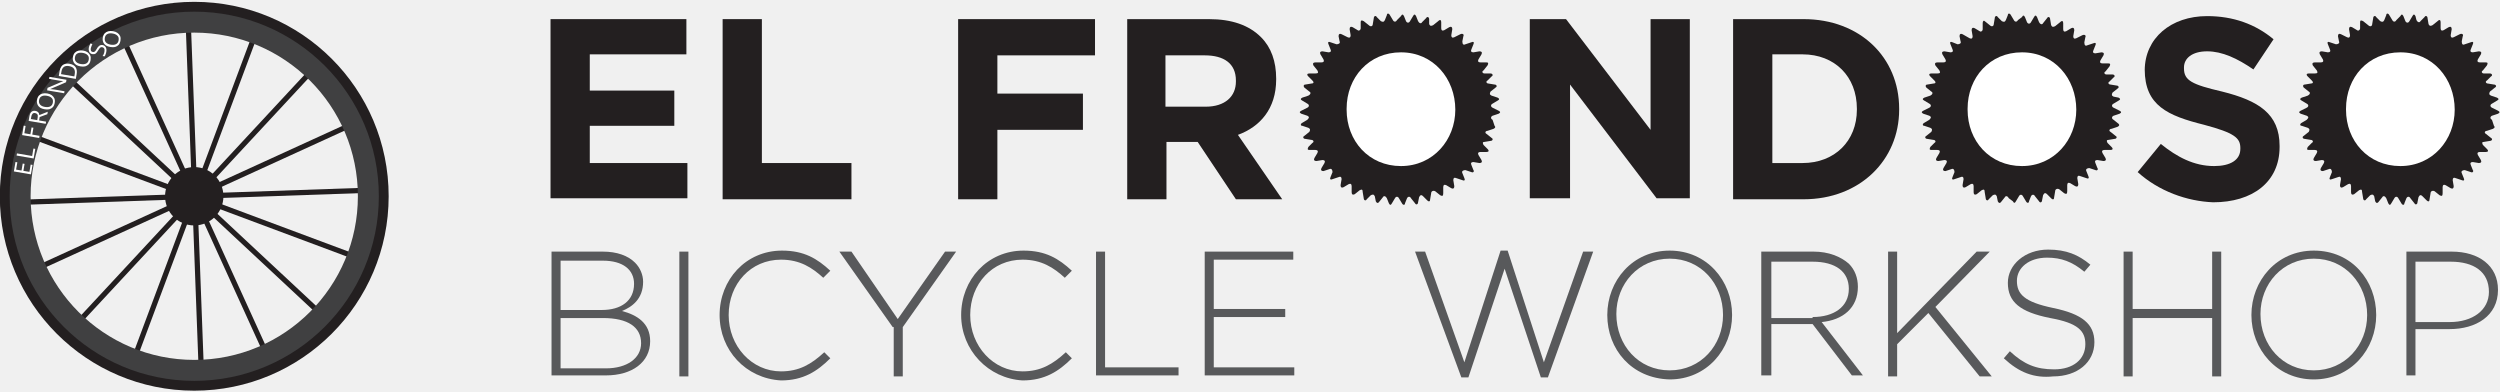
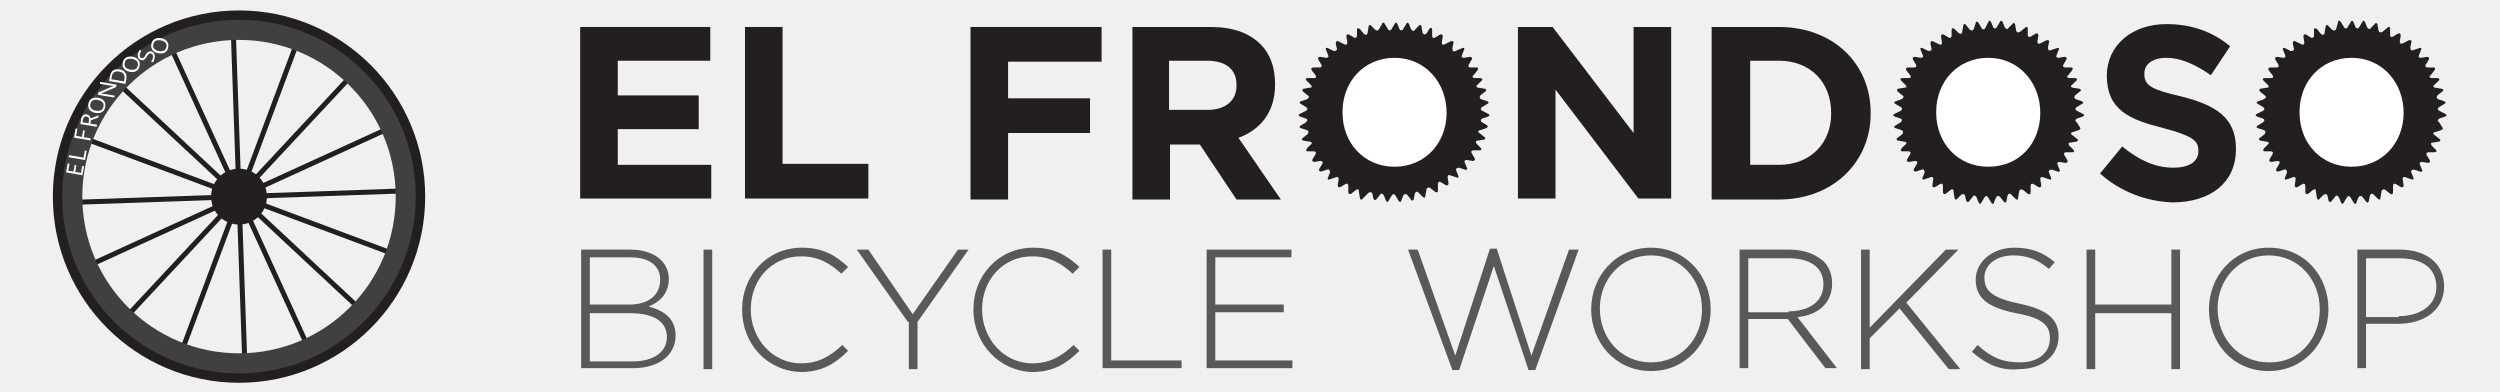
- <svg xmlns="http://www.w3.org/2000/svg" version="1.1" id="Layer_1" x="0px" y="0px" viewBox="0 0 248.4 38.9" enable-background="new 0 0 248.4 38.9" xml:space="preserve">
-   <path fill="#231F20" d="M54.7,1.9h13.5v3.5h-9.6V9H67v3.5h-8.4v3.7h9.7v3.5H54.7V1.9z" />
-   <path fill="#231F20" d="M71.8,1.9h3.9v14.3h8.9v3.6H71.8V1.9z" />
-   <path fill="#231F20" d="M95.2,1.9h13.6v3.6h-9.7v3.8h8.5v3.6h-8.5v6.9h-3.9V1.9z" />
-   <path fill="#231F20" d="M111.9,1.9h8.2c2.3,0,4,0.6,5.2,1.8c1,1,1.5,2.4,1.5,4.1v0.1c0,2.9-1.6,4.7-3.8,5.5l4.4,6.4h-4.6l-3.8-5.7  h-3.1v5.7h-3.9V1.9z M119.8,10.6c1.9,0,3-1,3-2.5V8c0-1.7-1.2-2.5-3.1-2.5h-3.9v5.1H119.8z" />
-   <path display="none" fill="#231F20" d="M129.7,10.9L129.7,10.9c0-5.1,4-9.3,9.5-9.3c5.5,0,9.5,4.1,9.5,9.2v0.1c0,5.1-4,9.2-9.5,9.2  C133.7,20,129.7,15.9,129.7,10.9z M144.6,10.9L144.6,10.9c0-3.1-2.2-5.7-5.4-5.7c-3.2,0-5.4,2.5-5.4,5.6v0.1c0,3.1,2.2,5.6,5.4,5.6  S144.6,13.9,144.6,10.9z" />
+ <svg xmlns="http://www.w3.org/2000/svg" version="1.1" id="Layer_1" x="0px" y="0px" viewBox="0 0 259.4 40.6" enable-background="new 0 0 259.4 40.6" xml:space="preserve">
+   <path fill="#231F20" d="M60.2,2.8h13.5v3.5h-9.6v3.6h8.4v3.5h-8.4v3.7h9.7v3.5H60.2V2.8z" />
+   <path fill="#231F20" d="M77.3,2.8h3.9V17h8.9v3.6H77.3V2.8z" />
+   <path fill="#231F20" d="M100.7,2.8h13.6v3.6h-9.7v3.8h8.5v3.6h-8.5v6.9h-3.9V2.8z" />
+   <path fill="#231F20" d="M117.4,2.8h8.2c2.3,0,4,0.6,5.2,1.8c1,1,1.5,2.4,1.5,4.1v0.1c0,2.9-1.6,4.7-3.8,5.5l4.4,6.4h-4.6l-3.8-5.7  h-3.1v5.7h-3.9V2.8z M125.3,11.4c1.9,0,3-1,3-2.5V8.8c0-1.7-1.2-2.5-3.1-2.5h-3.9v5.1H125.3z" />
+   <path display="none" fill="#231F20" d="M135.2,11.7L135.2,11.7c0-5.1,4-9.3,9.5-9.3c5.5,0,9.5,4.1,9.5,9.2v0.1c0,5.1-4,9.2-9.5,9.2  C139.2,20.9,135.2,16.8,135.2,11.7z M150.1,11.7L150.1,11.7c0-3.1-2.2-5.7-5.4-5.7s-5.4,2.5-5.4,5.6v0.1c0,3.1,2.2,5.6,5.4,5.6  S150.1,14.8,150.1,11.7z" />
  <g>
    <g>
-       <path fill="#231F20" d="M148.3,11.9c-0.2-0.1-0.2-0.3,0-0.4l0.6-0.2c0.2-0.1,0.2-0.2,0-0.3l-0.6-0.3c-0.2-0.1-0.2-0.3,0-0.4    l0.5-0.3c0.2-0.1,0.2-0.2,0-0.3l-0.6-0.2c-0.2-0.1-0.2-0.2-0.1-0.4l0.5-0.4c0.2-0.1,0.1-0.3-0.1-0.3l-0.6-0.1    c-0.2,0-0.3-0.2-0.1-0.3l0.4-0.4c0.2-0.1,0.1-0.3-0.1-0.3l-0.6,0c-0.2,0-0.3-0.2-0.1-0.3l0.4-0.5c0.1-0.2,0.1-0.3-0.1-0.3l-0.6,0    c-0.2,0-0.3-0.1-0.2-0.3l0.3-0.5c0.1-0.2,0-0.3-0.2-0.3l-0.6,0.1c-0.2,0-0.3-0.1-0.2-0.3l0.2-0.5c0.1-0.2,0-0.3-0.2-0.2l-0.6,0.2    c-0.2,0.1-0.3,0-0.3-0.3l0.1-0.5c0.1-0.2-0.1-0.3-0.3-0.2l-0.6,0.3c-0.2,0.1-0.3,0-0.3-0.2l0.1-0.6c0-0.2-0.1-0.3-0.3-0.2    l-0.5,0.3c-0.2,0.1-0.3,0-0.3-0.2l0-0.6c0-0.2-0.1-0.3-0.3-0.1l-0.5,0.4c-0.2,0.1-0.3,0.1-0.4-0.1L142,1.9c0-0.2-0.2-0.3-0.3-0.1    l-0.4,0.4c-0.1,0.2-0.3,0.1-0.4-0.1l-0.2-0.5c-0.1-0.2-0.2-0.2-0.3,0l-0.3,0.5c-0.1,0.2-0.3,0.2-0.4,0l-0.2-0.5    c-0.1-0.2-0.2-0.2-0.3,0L138.8,2c-0.1,0.2-0.3,0.2-0.4,0l-0.3-0.5c-0.1-0.2-0.3-0.2-0.3,0l-0.2,0.5c-0.1,0.2-0.2,0.2-0.4,0.1    l-0.4-0.4c-0.1-0.2-0.3-0.1-0.3,0.1l-0.1,0.6c0,0.2-0.2,0.3-0.4,0.1l-0.5-0.4c-0.2-0.1-0.3-0.1-0.3,0.1l0,0.6    c0,0.2-0.2,0.3-0.3,0.2l-0.5-0.3c-0.2-0.1-0.3,0-0.3,0.2l0.1,0.6c0,0.2-0.1,0.3-0.3,0.2l-0.6-0.3c-0.2-0.1-0.3,0-0.3,0.2l0.1,0.5    c0.1,0.2-0.1,0.3-0.3,0.3l-0.6-0.2c-0.2-0.1-0.3,0-0.2,0.2l0.2,0.5c0.1,0.2,0,0.3-0.2,0.3l-0.6-0.1c-0.2,0-0.3,0.1-0.2,0.3    l0.3,0.5c0.1,0.2,0,0.3-0.2,0.3l-0.6,0c-0.2,0-0.3,0.1-0.2,0.3l0.4,0.5c0.1,0.2,0.1,0.3-0.2,0.3l-0.6,0c-0.2,0-0.3,0.1-0.1,0.3    l0.4,0.4c0.2,0.2,0.1,0.3-0.1,0.3l-0.6,0.1c-0.2,0-0.2,0.2-0.1,0.3l0.5,0.4c0.2,0.1,0.1,0.3-0.1,0.4l-0.6,0.2    c-0.2,0.1-0.2,0.2,0,0.3l0.5,0.3c0.2,0.1,0.2,0.3,0,0.4l-0.6,0.3c-0.2,0.1-0.2,0.2,0,0.3l0.6,0.2c0.2,0.1,0.2,0.2,0,0.4l-0.5,0.3    c-0.2,0.1-0.2,0.3,0,0.3l0.6,0.2c0.2,0.1,0.2,0.2,0.1,0.4l-0.5,0.4c-0.2,0.1-0.1,0.3,0.1,0.3l0.6,0.1c0.2,0,0.3,0.2,0.1,0.3    l-0.4,0.4c-0.1,0.2-0.1,0.3,0.1,0.3l0.6,0c0.2,0,0.3,0.1,0.2,0.3l-0.3,0.5c-0.1,0.2,0,0.3,0.2,0.3l0.6-0.1c0.2,0,0.3,0.1,0.2,0.3    l-0.3,0.5c-0.1,0.2,0,0.3,0.2,0.3l0.6-0.2c0.2-0.1,0.3,0.1,0.3,0.3l-0.2,0.5c-0.1,0.2,0,0.3,0.2,0.2l0.6-0.2    c0.2-0.1,0.3,0,0.3,0.2l-0.1,0.6c0,0.2,0.1,0.3,0.3,0.2l0.5-0.3c0.2-0.1,0.3,0,0.3,0.2l0,0.6c0,0.2,0.1,0.3,0.3,0.2l0.5-0.4    c0.2-0.1,0.3-0.1,0.3,0.2l0.1,0.6c0,0.2,0.2,0.3,0.3,0.1l0.4-0.4c0.2-0.1,0.3-0.1,0.4,0.1l0.1,0.5c0.1,0.2,0.2,0.2,0.3,0.1    l0.4-0.5c0.1-0.2,0.3-0.1,0.4,0.1l0.2,0.5c0.1,0.2,0.2,0.2,0.3,0l0.3-0.5c0.1-0.2,0.3-0.2,0.4,0l0.3,0.5c0.1,0.2,0.3,0.2,0.3,0    l0.2-0.5c0.1-0.2,0.3-0.2,0.4,0l0.4,0.5c0.1,0.2,0.3,0.1,0.3-0.1l0.1-0.5c0.1-0.2,0.2-0.3,0.4-0.1l0.4,0.4    c0.2,0.2,0.3,0.1,0.3-0.1l0.1-0.6c0-0.2,0.2-0.3,0.4-0.2l0.5,0.4c0.2,0.1,0.3,0.1,0.3-0.2l0-0.6c0-0.2,0.1-0.3,0.3-0.2l0.5,0.3    c0.2,0.1,0.3,0,0.3-0.2l-0.1-0.6c0-0.2,0.1-0.3,0.3-0.2l0.6,0.2c0.2,0.1,0.3,0,0.2-0.2l-0.2-0.5c-0.1-0.2,0.1-0.3,0.3-0.3l0.6,0.2    c0.2,0.1,0.3-0.1,0.2-0.2l-0.2-0.5c-0.1-0.2,0-0.3,0.2-0.3l0.6,0.1c0.2,0,0.3-0.1,0.2-0.3l-0.3-0.5c-0.1-0.2,0-0.3,0.2-0.3l0.6,0    c0.2,0,0.3-0.1,0.1-0.3l-0.4-0.4c-0.1-0.2-0.1-0.3,0.1-0.3l0.6-0.1c0.2,0,0.3-0.2,0.1-0.3l-0.5-0.4c-0.2-0.1-0.1-0.3,0.1-0.3    l0.6-0.2c0.2-0.1,0.2-0.2,0.1-0.3L148.3,11.9z" />
+       <path fill="#231F20" d="M153.8,12.7c-0.2-0.1-0.2-0.3,0-0.4l0.6-0.2c0.2-0.1,0.2-0.2,0-0.3l-0.6-0.3c-0.2-0.1-0.2-0.3,0-0.4    l0.5-0.3c0.2-0.1,0.2-0.2,0-0.3l-0.6-0.2c-0.2-0.1-0.2-0.2-0.1-0.4l0.5-0.4c0.2-0.1,0.1-0.3-0.1-0.3l-0.6-0.1    c-0.2,0-0.3-0.2-0.1-0.3l0.4-0.4c0.2-0.1,0.1-0.3-0.1-0.3l-0.6,0c-0.2,0-0.3-0.2-0.1-0.3l0.4-0.5c0.1-0.2,0.1-0.3-0.1-0.3l-0.6,0    c-0.2,0-0.3-0.1-0.2-0.3l0.3-0.5c0.1-0.2,0-0.3-0.2-0.3l-0.6,0.1c-0.2,0-0.3-0.1-0.2-0.3l0.2-0.5c0.1-0.2,0-0.3-0.2-0.2L151,5.3    c-0.2,0.1-0.3,0-0.3-0.3l0.1-0.5c0.1-0.2-0.1-0.3-0.3-0.2l-0.6,0.3c-0.2,0.1-0.3,0-0.3-0.2l0.1-0.6c0-0.2-0.1-0.3-0.3-0.2    l-0.5,0.3c-0.2,0.1-0.3,0-0.3-0.2l0-0.6c0-0.2-0.1-0.3-0.3-0.1L148,3.5c-0.2,0.1-0.3,0.1-0.4-0.1l-0.1-0.6c0-0.2-0.2-0.3-0.3-0.1    l-0.4,0.4c-0.1,0.2-0.3,0.1-0.4-0.1l-0.2-0.5c-0.1-0.2-0.2-0.2-0.3,0l-0.3,0.5c-0.1,0.2-0.3,0.2-0.4,0l-0.2-0.5    c-0.1-0.2-0.2-0.2-0.3,0l-0.3,0.5c-0.1,0.2-0.3,0.2-0.4,0l-0.3-0.5c-0.1-0.2-0.3-0.2-0.3,0L143.1,3c-0.1,0.2-0.2,0.2-0.4,0.1    l-0.4-0.4c-0.1-0.2-0.3-0.1-0.3,0.1l-0.1,0.6c0,0.2-0.2,0.3-0.4,0.1L141.1,3c-0.2-0.1-0.3-0.1-0.3,0.1l0,0.6    c0,0.2-0.2,0.3-0.3,0.2l-0.5-0.3c-0.2-0.1-0.3,0-0.3,0.2l0.1,0.6c0,0.2-0.1,0.3-0.3,0.2l-0.6-0.3c-0.2-0.1-0.3,0-0.3,0.2l0.1,0.5    c0.1,0.2-0.1,0.3-0.3,0.3L137.8,5c-0.2-0.1-0.3,0-0.2,0.2l0.2,0.5c0.1,0.2,0,0.3-0.2,0.3L137,5.9c-0.2,0-0.3,0.1-0.2,0.3l0.3,0.5    c0.1,0.2,0,0.3-0.2,0.3l-0.6,0c-0.2,0-0.3,0.1-0.2,0.3l0.4,0.5c0.1,0.2,0.1,0.3-0.2,0.3l-0.6,0c-0.2,0-0.3,0.1-0.1,0.3l0.4,0.4    c0.2,0.2,0.1,0.3-0.1,0.3l-0.6,0.1c-0.2,0-0.2,0.2-0.1,0.3l0.5,0.4c0.2,0.1,0.1,0.3-0.1,0.4l-0.6,0.2c-0.2,0.1-0.2,0.2,0,0.3    l0.5,0.3c0.2,0.1,0.2,0.3,0,0.4l-0.6,0.3c-0.2,0.1-0.2,0.2,0,0.3l0.6,0.2c0.2,0.1,0.2,0.2,0,0.4l-0.5,0.3c-0.2,0.1-0.2,0.3,0,0.3    l0.6,0.2c0.2,0.1,0.2,0.2,0.1,0.4l-0.5,0.4c-0.2,0.1-0.1,0.3,0.1,0.3l0.6,0.1c0.2,0,0.3,0.2,0.1,0.3l-0.4,0.4    c-0.1,0.2-0.1,0.3,0.1,0.3l0.6,0c0.2,0,0.3,0.1,0.2,0.3l-0.3,0.5c-0.1,0.2,0,0.3,0.2,0.3l0.6-0.1c0.2,0,0.3,0.1,0.2,0.3l-0.3,0.5    c-0.1,0.2,0,0.3,0.2,0.3l0.6-0.2c0.2-0.1,0.3,0.1,0.3,0.3l-0.2,0.5c-0.1,0.2,0,0.3,0.2,0.2l0.6-0.2c0.2-0.1,0.3,0,0.3,0.2    l-0.1,0.6c0,0.2,0.1,0.3,0.3,0.2l0.5-0.3c0.2-0.1,0.3,0,0.3,0.2l0,0.6c0,0.2,0.1,0.3,0.3,0.2l0.5-0.4c0.2-0.1,0.3-0.1,0.3,0.2    l0.1,0.6c0,0.2,0.2,0.3,0.3,0.1L142,20c0.2-0.1,0.3-0.1,0.4,0.1l0.1,0.5c0.1,0.2,0.2,0.2,0.3,0.1l0.4-0.5c0.1-0.2,0.3-0.1,0.4,0.1    l0.2,0.5c0.1,0.2,0.2,0.2,0.3,0l0.3-0.5c0.1-0.2,0.3-0.2,0.4,0l0.3,0.5c0.1,0.2,0.3,0.2,0.3,0l0.2-0.5c0.1-0.2,0.3-0.2,0.4-0.1    l0.4,0.5c0.1,0.2,0.3,0.1,0.3-0.1l0.1-0.5c0.1-0.2,0.2-0.3,0.4-0.1l0.4,0.4c0.2,0.2,0.3,0.1,0.3-0.1l0.1-0.6    c0-0.2,0.2-0.3,0.4-0.2l0.5,0.4c0.2,0.1,0.3,0.1,0.3-0.2l0-0.6c0-0.2,0.1-0.3,0.3-0.2l0.5,0.3c0.2,0.1,0.3,0,0.3-0.2l-0.1-0.6    c0-0.2,0.1-0.3,0.3-0.2l0.6,0.2c0.2,0.1,0.3,0,0.2-0.2l-0.2-0.5c-0.1-0.2,0.1-0.3,0.3-0.3l0.6,0.2c0.2,0.1,0.3-0.1,0.2-0.2    l-0.2-0.5c-0.1-0.2,0-0.3,0.2-0.3l0.6,0.1c0.2,0,0.3-0.1,0.2-0.3l-0.3-0.5c-0.1-0.2,0-0.3,0.2-0.3l0.6,0c0.2,0,0.3-0.1,0.1-0.3    l-0.4-0.4c-0.1-0.2-0.1-0.3,0.1-0.3l0.6-0.1c0.2,0,0.3-0.2,0.1-0.3l-0.5-0.4c-0.2-0.1-0.1-0.3,0.1-0.3l0.6-0.2    c0.2-0.1,0.2-0.2,0.1-0.3L153.8,12.7z" />
    </g>
-     <path fill="#FFFFFF" d="M144.6,10.9L144.6,10.9c0-3.1-2.2-5.7-5.4-5.7c-3.2,0-5.4,2.5-5.4,5.6v0.1c0,3.1,2.2,5.6,5.4,5.6   S144.6,13.9,144.6,10.9z" />
+     <path fill="#FFFFFF" d="M150.1,11.7L150.1,11.7c0-3.1-2.2-5.7-5.4-5.7s-5.4,2.5-5.4,5.6v0.1c0,3.1,2.2,5.6,5.4,5.6   S150.1,14.8,150.1,11.7z" />
  </g>
  <g>
    <g>
-       <path fill="#231F20" d="M210,11.9c-0.2-0.1-0.2-0.3,0-0.4l0.6-0.2c0.2-0.1,0.2-0.2,0-0.3l-0.6-0.3c-0.2-0.1-0.2-0.3,0-0.4l0.5-0.3    c0.2-0.1,0.2-0.2,0-0.3L210,9.6c-0.2-0.1-0.2-0.2-0.1-0.4l0.5-0.4c0.2-0.1,0.1-0.3-0.1-0.3l-0.6-0.1c-0.2,0-0.3-0.2-0.1-0.3    l0.4-0.4c0.2-0.1,0.1-0.3-0.1-0.3l-0.6,0c-0.2,0-0.3-0.2-0.1-0.3l0.4-0.5c0.1-0.2,0.1-0.3-0.1-0.3l-0.6,0c-0.2,0-0.3-0.1-0.2-0.3    l0.3-0.5c0.1-0.2,0-0.3-0.2-0.3l-0.6,0.1c-0.2,0-0.3-0.1-0.2-0.3l0.2-0.5c0.1-0.2,0-0.3-0.2-0.2l-0.6,0.2c-0.2,0.1-0.3,0-0.3-0.3    l0.1-0.5c0.1-0.2-0.1-0.3-0.3-0.2l-0.6,0.3c-0.2,0.1-0.3,0-0.3-0.2l0.1-0.6c0-0.2-0.1-0.3-0.3-0.2l-0.5,0.3    c-0.2,0.1-0.3,0-0.3-0.2l0-0.6c0-0.2-0.1-0.3-0.3-0.1l-0.5,0.4c-0.2,0.1-0.3,0.1-0.4-0.1l-0.1-0.6c0-0.2-0.2-0.3-0.3-0.1L203,2.3    c-0.1,0.2-0.3,0.1-0.4-0.1l-0.2-0.5c-0.1-0.2-0.2-0.2-0.3,0l-0.3,0.5c-0.1,0.2-0.3,0.2-0.4,0l-0.2-0.5c-0.1-0.2-0.2-0.2-0.3,0    L200.5,2c-0.1,0.2-0.3,0.2-0.4,0l-0.3-0.5c-0.1-0.2-0.3-0.2-0.3,0l-0.2,0.5c-0.1,0.2-0.2,0.2-0.4,0.1l-0.4-0.4    c-0.1-0.2-0.3-0.1-0.3,0.1l-0.1,0.6c0,0.2-0.2,0.3-0.4,0.1l-0.5-0.4C197.1,2,197,2.1,197,2.3l0,0.6c0,0.2-0.2,0.3-0.3,0.2    l-0.5-0.3c-0.2-0.1-0.3,0-0.3,0.2l0.1,0.6c0,0.2-0.1,0.3-0.3,0.2L195,3.4c-0.2-0.1-0.3,0-0.3,0.2l0.1,0.5c0.1,0.2-0.1,0.3-0.3,0.3    L194,4.2c-0.2-0.1-0.3,0-0.2,0.2l0.2,0.5c0.1,0.2,0,0.3-0.2,0.3l-0.6-0.1c-0.2,0-0.3,0.1-0.2,0.3l0.3,0.5c0.1,0.2,0,0.3-0.2,0.3    l-0.6,0c-0.2,0-0.3,0.1-0.2,0.3l0.4,0.5c0.1,0.2,0.1,0.3-0.2,0.3l-0.6,0c-0.2,0-0.3,0.1-0.1,0.3l0.4,0.4c0.2,0.2,0.1,0.3-0.1,0.3    l-0.6,0.1c-0.2,0-0.2,0.2-0.1,0.3l0.5,0.4c0.2,0.1,0.1,0.3-0.1,0.4l-0.6,0.2c-0.2,0.1-0.2,0.2,0,0.3l0.5,0.3    c0.2,0.1,0.2,0.3,0,0.4l-0.6,0.3c-0.2,0.1-0.2,0.2,0,0.3l0.6,0.2c0.2,0.1,0.2,0.2,0,0.4l-0.5,0.3c-0.2,0.1-0.2,0.3,0,0.3l0.6,0.2    c0.2,0.1,0.2,0.2,0.1,0.4l-0.5,0.4c-0.2,0.1-0.1,0.3,0.1,0.3l0.6,0.1c0.2,0,0.3,0.2,0.1,0.3l-0.4,0.4c-0.1,0.2-0.1,0.3,0.1,0.3    l0.6,0c0.2,0,0.3,0.1,0.2,0.3l-0.3,0.5c-0.1,0.2,0,0.3,0.2,0.3l0.6-0.1c0.2,0,0.3,0.1,0.2,0.3l-0.3,0.5c-0.1,0.2,0,0.3,0.2,0.3    l0.6-0.2c0.2-0.1,0.3,0.1,0.3,0.3l-0.2,0.5c-0.1,0.2,0,0.3,0.2,0.2l0.6-0.2c0.2-0.1,0.3,0,0.3,0.2l-0.1,0.6c0,0.2,0.1,0.3,0.3,0.2    l0.5-0.3c0.2-0.1,0.3,0,0.3,0.2l0,0.6c0,0.2,0.1,0.3,0.3,0.2l0.5-0.4c0.2-0.1,0.3-0.1,0.3,0.2l0.1,0.6c0,0.2,0.2,0.3,0.3,0.1    l0.4-0.4c0.2-0.1,0.3-0.1,0.4,0.1l0.1,0.5c0.1,0.2,0.2,0.2,0.3,0.1l0.4-0.5c0.1-0.2,0.3-0.1,0.4,0.1L200,20c0.1,0.2,0.2,0.2,0.3,0    l0.3-0.5c0.1-0.2,0.3-0.2,0.4,0l0.3,0.5c0.1,0.2,0.3,0.2,0.3,0l0.2-0.5c0.1-0.2,0.3-0.2,0.4,0l0.4,0.5c0.1,0.2,0.3,0.1,0.3-0.1    l0.1-0.5c0.1-0.2,0.2-0.3,0.4-0.1l0.4,0.4c0.2,0.2,0.3,0.1,0.3-0.1l0.1-0.6c0-0.2,0.2-0.3,0.4-0.2l0.5,0.4    c0.2,0.1,0.3,0.1,0.3-0.2l0-0.6c0-0.2,0.1-0.3,0.3-0.2l0.5,0.3c0.2,0.1,0.3,0,0.3-0.2l-0.1-0.6c0-0.2,0.1-0.3,0.3-0.2l0.6,0.2    c0.2,0.1,0.3,0,0.2-0.2l-0.2-0.5c-0.1-0.2,0.1-0.3,0.3-0.3l0.6,0.2c0.2,0.1,0.3-0.1,0.2-0.2l-0.2-0.5c-0.1-0.2,0-0.3,0.2-0.3    l0.6,0.1c0.2,0,0.3-0.1,0.2-0.3l-0.3-0.5c-0.1-0.2,0-0.3,0.2-0.3l0.6,0c0.2,0,0.3-0.1,0.1-0.3l-0.4-0.4c-0.1-0.2-0.1-0.3,0.1-0.3    l0.6-0.1c0.2,0,0.3-0.2,0.1-0.3l-0.5-0.4c-0.2-0.1-0.1-0.3,0.1-0.3l0.6-0.2c0.2-0.1,0.2-0.2,0.1-0.3L210,11.9z" />
+       <path fill="#231F20" d="M215.5,12.7c-0.2-0.1-0.2-0.3,0-0.4l0.6-0.2c0.2-0.1,0.2-0.2,0-0.3l-0.6-0.3c-0.2-0.1-0.2-0.3,0-0.4    l0.5-0.3c0.2-0.1,0.2-0.2,0-0.3l-0.6-0.2c-0.2-0.1-0.2-0.2-0.1-0.4l0.5-0.4c0.2-0.1,0.1-0.3-0.1-0.3l-0.6-0.1    c-0.2,0-0.3-0.2-0.1-0.3l0.4-0.4c0.2-0.1,0.1-0.3-0.1-0.3l-0.6,0c-0.2,0-0.3-0.2-0.1-0.3l0.4-0.5c0.1-0.2,0.1-0.3-0.1-0.3l-0.6,0    c-0.2,0-0.3-0.1-0.2-0.3l0.3-0.5c0.1-0.2,0-0.3-0.2-0.3l-0.6,0.1c-0.2,0-0.3-0.1-0.2-0.3l0.2-0.5c0.1-0.2,0-0.3-0.2-0.2l-0.6,0.2    c-0.2,0.1-0.3,0-0.3-0.3l0.1-0.5c0.1-0.2-0.1-0.3-0.3-0.2l-0.6,0.3c-0.2,0.1-0.3,0-0.3-0.2l0.1-0.6c0-0.2-0.1-0.3-0.3-0.2    l-0.5,0.3c-0.2,0.1-0.3,0-0.3-0.2l0-0.6c0-0.2-0.1-0.3-0.3-0.1l-0.5,0.4c-0.2,0.1-0.3,0.1-0.4-0.1l-0.1-0.6c0-0.2-0.2-0.3-0.3-0.1    l-0.4,0.4c-0.1,0.2-0.3,0.1-0.4-0.1l-0.2-0.5c-0.1-0.2-0.2-0.2-0.3,0l-0.3,0.5c-0.1,0.2-0.3,0.2-0.4,0l-0.2-0.5    c-0.1-0.2-0.2-0.2-0.3,0L206,2.9c-0.1,0.2-0.3,0.2-0.4,0l-0.3-0.5c-0.1-0.2-0.3-0.2-0.3,0L204.8,3c-0.1,0.2-0.2,0.2-0.4,0.1    L204,2.6c-0.1-0.2-0.3-0.1-0.3,0.1l-0.1,0.6c0,0.2-0.2,0.3-0.4,0.1L202.8,3c-0.2-0.1-0.3-0.1-0.3,0.1l0,0.6c0,0.2-0.2,0.3-0.3,0.2    l-0.5-0.3c-0.2-0.1-0.3,0-0.3,0.2l0.1,0.6c0,0.2-0.1,0.3-0.3,0.2l-0.6-0.3c-0.2-0.1-0.3,0-0.3,0.2l0.1,0.5    c0.1,0.2-0.1,0.3-0.3,0.3L199.5,5c-0.2-0.1-0.3,0-0.2,0.2l0.2,0.5c0.1,0.2,0,0.3-0.2,0.3l-0.6-0.1c-0.2,0-0.3,0.1-0.2,0.3l0.3,0.5    c0.1,0.2,0,0.3-0.2,0.3l-0.6,0c-0.2,0-0.3,0.1-0.2,0.3l0.4,0.5c0.1,0.2,0.1,0.3-0.2,0.3l-0.6,0c-0.2,0-0.3,0.1-0.1,0.3l0.4,0.4    c0.2,0.2,0.1,0.3-0.1,0.3l-0.6,0.1c-0.2,0-0.2,0.2-0.1,0.3l0.5,0.4c0.2,0.1,0.1,0.3-0.1,0.4l-0.6,0.2c-0.2,0.1-0.2,0.2,0,0.3    l0.5,0.3c0.2,0.1,0.2,0.3,0,0.4l-0.6,0.3c-0.2,0.1-0.2,0.2,0,0.3l0.6,0.2c0.2,0.1,0.2,0.2,0,0.4l-0.5,0.3c-0.2,0.1-0.2,0.3,0,0.3    l0.6,0.2c0.2,0.1,0.2,0.2,0.1,0.4l-0.5,0.4c-0.2,0.1-0.1,0.3,0.1,0.3l0.6,0.1c0.2,0,0.3,0.2,0.1,0.3l-0.4,0.4    c-0.1,0.2-0.1,0.3,0.1,0.3l0.6,0c0.2,0,0.3,0.1,0.2,0.3l-0.3,0.5c-0.1,0.2,0,0.3,0.2,0.3l0.6-0.1c0.2,0,0.3,0.1,0.2,0.3l-0.3,0.5    c-0.1,0.2,0,0.3,0.2,0.3l0.6-0.2c0.2-0.1,0.3,0.1,0.3,0.3l-0.2,0.5c-0.1,0.2,0,0.3,0.2,0.2l0.6-0.2c0.2-0.1,0.3,0,0.3,0.2    l-0.1,0.6c0,0.2,0.1,0.3,0.3,0.2l0.5-0.3c0.2-0.1,0.3,0,0.3,0.2l0,0.6c0,0.2,0.1,0.3,0.3,0.2l0.5-0.4c0.2-0.1,0.3-0.1,0.3,0.2    l0.1,0.6c0,0.2,0.2,0.3,0.3,0.1l0.4-0.4c0.2-0.1,0.3-0.1,0.4,0.1l0.1,0.5c0.1,0.2,0.2,0.2,0.3,0.1l0.4-0.5    c0.1-0.2,0.3-0.1,0.4,0.1l0.2,0.5c0.1,0.2,0.2,0.2,0.3,0l0.3-0.5c0.1-0.2,0.3-0.2,0.4,0l0.3,0.5c0.1,0.2,0.3,0.2,0.3,0l0.2-0.5    c0.1-0.2,0.3-0.2,0.4-0.1l0.4,0.5c0.1,0.2,0.3,0.1,0.3-0.1l0.1-0.5c0.1-0.2,0.2-0.3,0.4-0.1l0.4,0.4c0.2,0.2,0.3,0.1,0.3-0.1    l0.1-0.6c0-0.2,0.2-0.3,0.4-0.2l0.5,0.4c0.2,0.1,0.3,0.1,0.3-0.2l0-0.6c0-0.2,0.1-0.3,0.3-0.2l0.5,0.3c0.2,0.1,0.3,0,0.3-0.2    l-0.1-0.6c0-0.2,0.1-0.3,0.3-0.2l0.6,0.2c0.2,0.1,0.3,0,0.2-0.2l-0.2-0.5c-0.1-0.2,0.1-0.3,0.3-0.3l0.6,0.2    c0.2,0.1,0.3-0.1,0.2-0.2l-0.2-0.5c-0.1-0.2,0-0.3,0.2-0.3l0.6,0.1c0.2,0,0.3-0.1,0.2-0.3l-0.3-0.5c-0.1-0.2,0-0.3,0.2-0.3l0.6,0    c0.2,0,0.3-0.1,0.1-0.3l-0.4-0.4c-0.1-0.2-0.1-0.3,0.1-0.3l0.6-0.1c0.2,0,0.3-0.2,0.1-0.3l-0.5-0.4c-0.2-0.1-0.1-0.3,0.1-0.3    l0.6-0.2c0.2-0.1,0.2-0.2,0.1-0.3L215.5,12.7z" />
    </g>
-     <path fill="#FFFFFF" d="M206.3,10.9L206.3,10.9c0-3.1-2.2-5.7-5.4-5.7s-5.4,2.5-5.4,5.6v0.1c0,3.1,2.2,5.6,5.4,5.6   S206.3,13.9,206.3,10.9z" />
+     <path fill="#FFFFFF" d="M211.7,11.7L211.7,11.7c0-3.1-2.2-5.7-5.4-5.7s-5.4,2.5-5.4,5.6v0.1c0,3.1,2.2,5.6,5.4,5.6   C209.6,17.3,211.7,14.8,211.7,11.7z" />
  </g>
  <g>
    <g>
-       <path fill="#231F20" d="M247.6,11.9c-0.2-0.1-0.2-0.3,0-0.4l0.6-0.2c0.2-0.1,0.2-0.2,0-0.3l-0.6-0.3c-0.2-0.1-0.2-0.3,0-0.4    l0.5-0.3c0.2-0.1,0.2-0.2,0-0.3l-0.6-0.2c-0.2-0.1-0.2-0.2-0.1-0.4l0.5-0.4c0.2-0.1,0.1-0.3-0.1-0.3l-0.6-0.1    c-0.2,0-0.3-0.2-0.1-0.3l0.4-0.4c0.2-0.1,0.1-0.3-0.1-0.3l-0.6,0c-0.2,0-0.3-0.2-0.1-0.3l0.4-0.5c0.1-0.2,0.1-0.3-0.1-0.3l-0.6,0    c-0.2,0-0.3-0.1-0.2-0.3l0.3-0.5c0.1-0.2,0-0.3-0.2-0.3l-0.6,0.1c-0.2,0-0.3-0.1-0.2-0.3l0.2-0.5c0.1-0.2,0-0.3-0.2-0.2l-0.6,0.2    c-0.2,0.1-0.3,0-0.3-0.3l0.1-0.5c0.1-0.2-0.1-0.3-0.3-0.2l-0.6,0.3c-0.2,0.1-0.3,0-0.3-0.2l0.1-0.6c0-0.2-0.1-0.3-0.3-0.2    l-0.5,0.3c-0.2,0.1-0.3,0-0.3-0.2l0-0.6c0-0.2-0.1-0.3-0.3-0.1l-0.5,0.4c-0.2,0.1-0.3,0.1-0.4-0.1l-0.1-0.6c0-0.2-0.2-0.3-0.3-0.1    l-0.4,0.4c-0.1,0.2-0.3,0.1-0.4-0.1L240,1.6c-0.1-0.2-0.2-0.2-0.3,0l-0.3,0.5c-0.1,0.2-0.3,0.2-0.4,0l-0.2-0.5    c-0.1-0.2-0.2-0.2-0.3,0L238.1,2c-0.1,0.2-0.3,0.2-0.4,0l-0.3-0.5c-0.1-0.2-0.3-0.2-0.3,0l-0.2,0.5c-0.1,0.2-0.2,0.2-0.4,0.1    l-0.4-0.4c-0.1-0.2-0.3-0.1-0.3,0.1l-0.1,0.6c0,0.2-0.2,0.3-0.4,0.1l-0.5-0.4c-0.2-0.1-0.3-0.1-0.3,0.1l0,0.6    c0,0.2-0.2,0.3-0.3,0.2l-0.5-0.3c-0.2-0.1-0.3,0-0.3,0.2l0.1,0.6c0,0.2-0.1,0.3-0.3,0.2l-0.6-0.3c-0.2-0.1-0.3,0-0.3,0.2l0.1,0.5    c0.1,0.2-0.1,0.3-0.3,0.3l-0.6-0.2c-0.2-0.1-0.3,0-0.2,0.2l0.2,0.5c0.1,0.2,0,0.3-0.2,0.3l-0.6-0.1c-0.2,0-0.3,0.1-0.2,0.3    l0.3,0.5c0.1,0.2,0,0.3-0.2,0.3l-0.6,0c-0.2,0-0.3,0.1-0.2,0.3l0.4,0.5c0.1,0.2,0.1,0.3-0.2,0.3l-0.6,0c-0.2,0-0.3,0.1-0.1,0.3    l0.4,0.4c0.2,0.2,0.1,0.3-0.1,0.3l-0.6,0.1c-0.2,0-0.2,0.2-0.1,0.3l0.5,0.4c0.2,0.1,0.1,0.3-0.1,0.4l-0.6,0.2    c-0.2,0.1-0.2,0.2,0,0.3l0.5,0.3c0.2,0.1,0.2,0.3,0,0.4l-0.6,0.3c-0.2,0.1-0.2,0.2,0,0.3l0.6,0.2c0.2,0.1,0.2,0.2,0,0.4l-0.5,0.3    c-0.2,0.1-0.2,0.3,0,0.3l0.6,0.2c0.2,0.1,0.2,0.2,0.1,0.4l-0.5,0.4c-0.2,0.1-0.1,0.3,0.1,0.3l0.6,0.1c0.2,0,0.3,0.2,0.1,0.3    l-0.4,0.4c-0.1,0.2-0.1,0.3,0.1,0.3l0.6,0c0.2,0,0.3,0.1,0.2,0.3l-0.3,0.5c-0.1,0.2,0,0.3,0.2,0.3l0.6-0.1c0.2,0,0.3,0.1,0.2,0.3    l-0.3,0.5c-0.1,0.2,0,0.3,0.2,0.3l0.6-0.2c0.2-0.1,0.3,0.1,0.3,0.3l-0.2,0.5c-0.1,0.2,0,0.3,0.2,0.2l0.6-0.2    c0.2-0.1,0.3,0,0.3,0.2l-0.1,0.6c0,0.2,0.1,0.3,0.3,0.2l0.5-0.3c0.2-0.1,0.3,0,0.3,0.2l0,0.6c0,0.2,0.1,0.3,0.3,0.2l0.5-0.4    c0.2-0.1,0.3-0.1,0.3,0.2l0.1,0.6c0,0.2,0.2,0.3,0.3,0.1l0.4-0.4c0.2-0.1,0.3-0.1,0.4,0.1l0.1,0.5c0.1,0.2,0.2,0.2,0.3,0.1    l0.4-0.5c0.1-0.2,0.3-0.1,0.4,0.1l0.2,0.5c0.1,0.2,0.2,0.2,0.3,0l0.3-0.5c0.1-0.2,0.3-0.2,0.4,0l0.3,0.5c0.1,0.2,0.3,0.2,0.3,0    l0.2-0.5c0.1-0.2,0.3-0.2,0.4,0l0.4,0.5c0.1,0.2,0.3,0.1,0.3-0.1l0.1-0.5c0.1-0.2,0.2-0.3,0.4-0.1l0.4,0.4    c0.2,0.2,0.3,0.1,0.3-0.1l0.1-0.6c0-0.2,0.2-0.3,0.4-0.2l0.5,0.4c0.2,0.1,0.3,0.1,0.3-0.2l0-0.6c0-0.2,0.1-0.3,0.3-0.2l0.5,0.3    c0.2,0.1,0.3,0,0.3-0.2l-0.1-0.6c0-0.2,0.1-0.3,0.3-0.2l0.6,0.2c0.2,0.1,0.3,0,0.2-0.2l-0.2-0.5c-0.1-0.2,0.1-0.3,0.3-0.3l0.6,0.2    c0.2,0.1,0.3-0.1,0.2-0.2l-0.2-0.5c-0.1-0.2,0-0.3,0.2-0.3l0.6,0.1c0.2,0,0.3-0.1,0.2-0.3l-0.3-0.5c-0.1-0.2,0-0.3,0.2-0.3l0.6,0    c0.2,0,0.3-0.1,0.1-0.3l-0.4-0.4c-0.1-0.2-0.1-0.3,0.1-0.3l0.6-0.1c0.2,0,0.3-0.2,0.1-0.3l-0.5-0.4c-0.2-0.1-0.1-0.3,0.1-0.3    l0.6-0.2c0.2-0.1,0.2-0.2,0.1-0.3L247.6,11.9z" />
+       <path fill="#231F20" d="M253.1,12.7c-0.2-0.1-0.2-0.3,0-0.4l0.6-0.2c0.2-0.1,0.2-0.2,0-0.3l-0.6-0.3c-0.2-0.1-0.2-0.3,0-0.4    l0.5-0.3c0.2-0.1,0.2-0.2,0-0.3l-0.6-0.2c-0.2-0.1-0.2-0.2-0.1-0.4l0.5-0.4c0.2-0.1,0.1-0.3-0.1-0.3l-0.6-0.1    c-0.2,0-0.3-0.2-0.1-0.3l0.4-0.4c0.2-0.1,0.1-0.3-0.1-0.3l-0.6,0c-0.2,0-0.3-0.2-0.1-0.3l0.4-0.5c0.1-0.2,0.1-0.3-0.1-0.3l-0.6,0    c-0.2,0-0.3-0.1-0.2-0.3l0.3-0.5c0.1-0.2,0-0.3-0.2-0.3l-0.6,0.1c-0.2,0-0.3-0.1-0.2-0.3l0.2-0.5c0.1-0.2,0-0.3-0.2-0.2l-0.6,0.2    c-0.2,0.1-0.3,0-0.3-0.3l0.1-0.5c0.1-0.2-0.1-0.3-0.3-0.2l-0.6,0.3c-0.2,0.1-0.3,0-0.3-0.2l0.1-0.6c0-0.2-0.1-0.3-0.3-0.2    l-0.5,0.3c-0.2,0.1-0.3,0-0.3-0.2l0-0.6c0-0.2-0.1-0.3-0.3-0.1l-0.5,0.4c-0.2,0.1-0.3,0.1-0.4-0.1l-0.1-0.6c0-0.2-0.2-0.3-0.3-0.1    l-0.4,0.4c-0.1,0.2-0.3,0.1-0.4-0.1l-0.2-0.5c-0.1-0.2-0.2-0.2-0.3,0l-0.3,0.5c-0.1,0.2-0.3,0.2-0.4,0l-0.2-0.5    c-0.1-0.2-0.2-0.2-0.3,0l-0.3,0.5c-0.1,0.2-0.3,0.2-0.4,0l-0.3-0.5c-0.1-0.2-0.3-0.2-0.3,0L242.4,3c-0.1,0.2-0.2,0.2-0.4,0.1    l-0.4-0.4c-0.1-0.2-0.3-0.1-0.3,0.1l-0.1,0.6c0,0.2-0.2,0.3-0.4,0.1L240.4,3c-0.2-0.1-0.3-0.1-0.3,0.1l0,0.6    c0,0.2-0.2,0.3-0.3,0.2l-0.5-0.3c-0.2-0.1-0.3,0-0.3,0.2l0.1,0.6c0,0.2-0.1,0.3-0.3,0.2l-0.6-0.3c-0.2-0.1-0.3,0-0.3,0.2L238,5    c0.1,0.2-0.1,0.3-0.3,0.3L237.1,5c-0.2-0.1-0.3,0-0.2,0.2l0.2,0.5c0.1,0.2,0,0.3-0.2,0.3l-0.6-0.1c-0.2,0-0.3,0.1-0.2,0.3l0.3,0.5    c0.1,0.2,0,0.3-0.2,0.3l-0.6,0c-0.2,0-0.3,0.1-0.2,0.3l0.4,0.5c0.1,0.2,0.1,0.3-0.2,0.3l-0.6,0c-0.2,0-0.3,0.1-0.1,0.3l0.4,0.4    c0.2,0.2,0.1,0.3-0.1,0.3l-0.6,0.1c-0.2,0-0.2,0.2-0.1,0.3l0.5,0.4c0.2,0.1,0.1,0.3-0.1,0.4l-0.6,0.2c-0.2,0.1-0.2,0.2,0,0.3    l0.5,0.3c0.2,0.1,0.2,0.3,0,0.4l-0.6,0.3c-0.2,0.1-0.2,0.2,0,0.3l0.6,0.2c0.2,0.1,0.2,0.2,0,0.4l-0.5,0.3c-0.2,0.1-0.2,0.3,0,0.3    l0.6,0.2c0.2,0.1,0.2,0.2,0.1,0.4l-0.5,0.4c-0.2,0.1-0.1,0.3,0.1,0.3l0.6,0.1c0.2,0,0.3,0.2,0.1,0.3l-0.4,0.4    c-0.1,0.2-0.1,0.3,0.1,0.3l0.6,0c0.2,0,0.3,0.1,0.2,0.3l-0.3,0.5c-0.1,0.2,0,0.3,0.2,0.3l0.6-0.1c0.2,0,0.3,0.1,0.2,0.3l-0.3,0.5    c-0.1,0.2,0,0.3,0.2,0.3l0.6-0.2c0.2-0.1,0.3,0.1,0.3,0.3l-0.2,0.5c-0.1,0.2,0,0.3,0.2,0.2l0.6-0.2c0.2-0.1,0.3,0,0.3,0.2    l-0.1,0.6c0,0.2,0.1,0.3,0.3,0.2l0.5-0.3c0.2-0.1,0.3,0,0.3,0.2l0,0.6c0,0.2,0.1,0.3,0.3,0.2l0.5-0.4c0.2-0.1,0.3-0.1,0.3,0.2    l0.1,0.6c0,0.2,0.2,0.3,0.3,0.1l0.4-0.4c0.2-0.1,0.3-0.1,0.4,0.1l0.1,0.5c0.1,0.2,0.2,0.2,0.3,0.1l0.4-0.5    c0.1-0.2,0.3-0.1,0.4,0.1l0.2,0.5c0.1,0.2,0.2,0.2,0.3,0l0.3-0.5c0.1-0.2,0.3-0.2,0.4,0l0.3,0.5c0.1,0.2,0.3,0.2,0.3,0l0.2-0.5    c0.1-0.2,0.3-0.2,0.4-0.1l0.4,0.5c0.1,0.2,0.3,0.1,0.3-0.1l0.1-0.5c0.1-0.2,0.2-0.3,0.4-0.1l0.4,0.4c0.2,0.2,0.3,0.1,0.3-0.1    l0.1-0.6c0-0.2,0.2-0.3,0.4-0.2l0.5,0.4c0.2,0.1,0.3,0.1,0.3-0.2l0-0.6c0-0.2,0.1-0.3,0.3-0.2l0.5,0.3c0.2,0.1,0.3,0,0.3-0.2    l-0.1-0.6c0-0.2,0.1-0.3,0.3-0.2l0.6,0.2c0.2,0.1,0.3,0,0.2-0.2l-0.2-0.5c-0.1-0.2,0.1-0.3,0.3-0.3l0.6,0.2    c0.2,0.1,0.3-0.1,0.2-0.2l-0.2-0.5c-0.1-0.2,0-0.3,0.2-0.3l0.6,0.1c0.2,0,0.3-0.1,0.2-0.3l-0.3-0.5c-0.1-0.2,0-0.3,0.2-0.3l0.6,0    c0.2,0,0.3-0.1,0.1-0.3l-0.4-0.4c-0.1-0.2-0.1-0.3,0.1-0.3l0.6-0.1c0.2,0,0.3-0.2,0.1-0.3l-0.5-0.4c-0.2-0.1-0.1-0.3,0.1-0.3    l0.6-0.2c0.2-0.1,0.2-0.2,0.1-0.3L253.1,12.7z" />
    </g>
-     <path fill="#FFFFFF" d="M243.9,10.9L243.9,10.9c0-3.1-2.2-5.7-5.4-5.7s-5.4,2.5-5.4,5.6v0.1c0,3.1,2.2,5.6,5.4,5.6   S243.9,13.9,243.9,10.9z" />
+     <path fill="#FFFFFF" d="M249.4,11.7L249.4,11.7c0-3.1-2.2-5.7-5.4-5.7s-5.4,2.5-5.4,5.6v0.1c0,3.1,2.2,5.6,5.4,5.6   C247.2,17.3,249.4,14.8,249.4,11.7z" />
  </g>
-   <path fill="#231F20" d="M152,1.9h3.6l8.4,11v-11h3.9v17.8h-3.3l-8.6-11.3v11.3H152V1.9z" />
-   <path fill="#231F20" d="M172.2,1.9h7c5.6,0,9.5,3.8,9.5,8.9v0.1c0,5-3.9,8.9-9.5,8.9h-7V1.9z M176.1,5.4v10.8h3  c3.2,0,5.4-2.2,5.4-5.3v-0.1c0-3.2-2.2-5.4-5.4-5.4H176.1z" />
-   <path fill="#231F20" d="M212.4,17.1l2.3-2.8c1.6,1.3,3.3,2.2,5.3,2.2c1.6,0,2.6-0.6,2.6-1.7v-0.1c0-1-0.6-1.5-3.6-2.3  c-3.6-0.9-5.9-1.9-5.9-5.5V7c0-3.2,2.6-5.4,6.2-5.4c2.6,0,4.8,0.8,6.6,2.3l-2,3c-1.6-1.1-3.1-1.8-4.6-1.8S217,5.8,217,6.7v0.1  c0,1.2,0.8,1.6,3.8,2.3c3.6,0.9,5.7,2.2,5.7,5.4v0.1c0,3.5-2.7,5.5-6.6,5.5C217.3,20,214.5,19,212.4,17.1z" />
-   <path fill="#58595B" d="M54.8,25h5.1c1.4,0,2.5,0.4,3.2,1.1c0.5,0.5,0.8,1.2,0.8,1.9v0c0,1.7-1.1,2.5-2.1,2.9c1.5,0.4,2.8,1.2,2.8,3  v0c0,2.1-1.8,3.4-4.4,3.4h-5.4V25z M63,28.2c0-1.4-1.1-2.3-3.1-2.3h-4.2v4.9h4.1C61.7,30.8,63,29.9,63,28.2L63,28.2z M59.9,31.6  h-4.2v5h4.5c2.1,0,3.5-1,3.5-2.5v0C63.7,32.5,62.4,31.6,59.9,31.6z" />
-   <path fill="#58595B" d="M67.5,25h0.9v12.4h-0.9V25z" />
-   <path fill="#58595B" d="M71.5,31.3L71.5,31.3c0-3.5,2.6-6.4,6.2-6.4c2.2,0,3.5,0.8,4.8,2l-0.7,0.7c-1.1-1-2.3-1.8-4.2-1.8  c-3,0-5.2,2.4-5.2,5.5v0c0,3.1,2.3,5.6,5.2,5.6c1.8,0,3-0.7,4.3-1.9l0.6,0.6c-1.3,1.3-2.7,2.2-4.9,2.2  C74.1,37.6,71.5,34.8,71.5,31.3z" />
-   <path fill="#58595B" d="M88.7,32.5L83.4,25h1.2l4.6,6.7l4.7-6.7H95l-5.3,7.5v4.9h-0.9V32.5z" />
-   <path fill="#58595B" d="M95.5,31.3L95.5,31.3c0-3.5,2.6-6.4,6.2-6.4c2.2,0,3.5,0.8,4.8,2l-0.7,0.7c-1.1-1-2.3-1.8-4.2-1.8  c-3,0-5.2,2.4-5.2,5.5v0c0,3.1,2.3,5.6,5.2,5.6c1.8,0,3-0.7,4.3-1.9l0.6,0.6c-1.3,1.3-2.7,2.2-4.9,2.2  C98.2,37.6,95.5,34.8,95.5,31.3z" />
-   <path fill="#58595B" d="M108.9,25h0.9v11.5h7.3v0.8h-8.2V25z" />
-   <path fill="#58595B" d="M119.7,25h8.8v0.8h-7.9v4.9h7.1v0.8h-7.1v5h8v0.8h-8.9V25z" />
-   <path fill="#58595B" d="M140.6,25h1l3.9,11l3.6-11.1h0.7l3.6,11.1l3.9-11h1l-4.5,12.5h-0.7l-3.6-10.8l-3.6,10.8h-0.7L140.6,25z" />
-   <path fill="#58595B" d="M159.7,31.3L159.7,31.3c0-3.4,2.5-6.4,6.2-6.4s6.2,3,6.2,6.4v0c0,3.4-2.5,6.4-6.2,6.4  C162.1,37.6,159.7,34.7,159.7,31.3z M171.2,31.3L171.2,31.3c0-3.1-2.2-5.6-5.3-5.6c-3.1,0-5.3,2.5-5.3,5.5v0c0,3.1,2.2,5.6,5.3,5.6  S171.2,34.3,171.2,31.3z" />
-   <path fill="#58595B" d="M175,25h5.2c1.5,0,2.7,0.5,3.5,1.2c0.6,0.6,0.9,1.4,0.9,2.3v0c0,2.1-1.5,3.3-3.6,3.5l4.1,5.3H184l-3.9-5.1  H176v5.1H175V25z M180.1,31.5c2.1,0,3.6-1,3.6-2.8v0c0-1.7-1.3-2.7-3.6-2.7H176v5.6H180.1z" />
-   <path fill="#58595B" d="M187.6,25h0.9v8.1l7.9-8.1h1.3l-5.4,5.5l5.6,6.9h-1.2l-5.1-6.3l-3.1,3.1v3.2h-0.9V25z" />
-   <path fill="#58595B" d="M199.1,35.6l0.6-0.7c1.4,1.3,2.6,1.8,4.4,1.8c1.9,0,3.1-1,3.1-2.5v0c0-1.3-0.7-2.1-3.5-2.6  c-3-0.6-4.2-1.6-4.2-3.5v0c0-1.8,1.7-3.3,4-3.3c1.8,0,3,0.5,4.2,1.5l-0.6,0.7c-1.2-1-2.3-1.4-3.7-1.4c-1.8,0-3,1-3,2.3v0  c0,1.3,0.7,2.1,3.6,2.7c2.9,0.6,4.1,1.6,4.1,3.4v0c0,2-1.7,3.4-4.1,3.4C202.1,37.6,200.6,37,199.1,35.6z" />
-   <path fill="#58595B" d="M211,25h0.9v5.7h7.9V25h0.9v12.4h-0.9v-5.8h-7.9v5.8H211V25z" />
-   <path fill="#58595B" d="M223.7,31.3L223.7,31.3c0-3.4,2.5-6.4,6.2-6.4c3.8,0,6.2,3,6.2,6.4v0c0,3.4-2.5,6.4-6.2,6.4  S223.7,34.7,223.7,31.3z M235.2,31.3L235.2,31.3c0-3.1-2.2-5.6-5.3-5.6c-3.1,0-5.3,2.5-5.3,5.5v0c0,3.1,2.2,5.6,5.3,5.6  S235.2,34.3,235.2,31.3z" />
-   <path fill="#58595B" d="M239.1,25h4.5c2.7,0,4.6,1.4,4.6,3.8v0c0,2.6-2.2,3.9-4.8,3.9H240v4.6h-0.9V25z M243.4,32  c2.3,0,3.9-1.2,3.9-3v0c0-2-1.5-3-3.8-3H240V32H243.4z" />
+   <path fill="#231F20" d="M157.5,2.8h3.6l8.4,11v-11h3.9v17.8H170l-8.6-11.3v11.3h-3.9V2.8z" />
+   <path fill="#231F20" d="M177.6,2.8h7c5.6,0,9.5,3.8,9.5,8.9v0.1c0,5-3.9,8.9-9.5,8.9h-7V2.8z M181.6,6.3v10.8h3  c3.2,0,5.4-2.2,5.4-5.3v-0.1c0-3.2-2.2-5.4-5.4-5.4H181.6z" />
+   <path fill="#231F20" d="M217.9,18l2.3-2.8c1.6,1.3,3.3,2.2,5.3,2.2c1.6,0,2.6-0.6,2.6-1.7v-0.1c0-1-0.6-1.5-3.6-2.3  c-3.6-0.9-5.9-1.9-5.9-5.5V7.9c0-3.2,2.6-5.4,6.2-5.4c2.6,0,4.8,0.8,6.6,2.3l-2,3c-1.6-1.1-3.1-1.8-4.6-1.8s-2.3,0.7-2.3,1.6v0.1  c0,1.2,0.8,1.6,3.8,2.3c3.6,0.9,5.7,2.2,5.7,5.4v0.1c0,3.5-2.7,5.5-6.6,5.5C222.7,20.9,220,19.9,217.9,18z" />
+   <path fill="#58595B" d="M60.3,25.9h5.1c1.4,0,2.5,0.4,3.2,1.1c0.5,0.5,0.8,1.2,0.8,1.9v0c0,1.7-1.1,2.5-2.1,2.9  c1.5,0.4,2.8,1.2,2.8,3v0c0,2.1-1.8,3.4-4.4,3.4h-5.4V25.9z M68.5,29c0-1.4-1.1-2.3-3.1-2.3h-4.2v4.9h4.1  C67.2,31.6,68.5,30.7,68.5,29L68.5,29z M65.4,32.5h-4.2v5h4.5c2.1,0,3.5-1,3.5-2.5v0C69.2,33.4,67.9,32.5,65.4,32.5z" />
+   <path fill="#58595B" d="M73,25.9h0.9v12.4H73V25.9z" />
+   <path fill="#58595B" d="M77,32.1L77,32.1c0-3.5,2.6-6.4,6.2-6.4c2.2,0,3.5,0.8,4.8,2l-0.7,0.7c-1.1-1-2.3-1.8-4.2-1.8  c-3,0-5.2,2.4-5.2,5.5v0c0,3.1,2.3,5.6,5.2,5.6c1.8,0,3-0.7,4.3-1.9l0.6,0.6c-1.3,1.3-2.7,2.2-4.9,2.2C79.6,38.5,77,35.7,77,32.1z" />
+   <path fill="#58595B" d="M94.2,33.4l-5.3-7.5h1.2l4.6,6.7l4.7-6.7h1.1l-5.3,7.5v4.9h-0.9V33.4z" />
+   <path fill="#58595B" d="M101,32.1L101,32.1c0-3.5,2.6-6.4,6.2-6.4c2.2,0,3.5,0.8,4.8,2l-0.7,0.7c-1.1-1-2.3-1.8-4.2-1.8  c-3,0-5.2,2.4-5.2,5.5v0c0,3.1,2.3,5.6,5.2,5.6c1.8,0,3-0.7,4.3-1.9l0.6,0.6c-1.3,1.3-2.7,2.2-4.9,2.2C103.7,38.5,101,35.7,101,32.1  z" />
+   <path fill="#58595B" d="M114.4,25.9h0.9v11.5h7.3v0.8h-8.2V25.9z" />
+   <path fill="#58595B" d="M125.2,25.9h8.8v0.8h-7.9v4.9h7.1v0.8h-7.1v5h8v0.8h-8.9V25.9z" />
+   <path fill="#58595B" d="M146.1,25.9h1l3.9,11l3.6-11.1h0.7l3.6,11.1l3.9-11h1l-4.5,12.5h-0.7l-3.6-10.8l-3.6,10.8h-0.7L146.1,25.9z" />
+   <path fill="#58595B" d="M165.1,32.1L165.1,32.1c0-3.4,2.5-6.4,6.2-6.4s6.2,3,6.2,6.4v0c0,3.4-2.5,6.4-6.2,6.4  C167.6,38.5,165.1,35.5,165.1,32.1z M176.6,32.1L176.6,32.1c0-3.1-2.2-5.6-5.3-5.6c-3.1,0-5.3,2.5-5.3,5.5v0c0,3.1,2.2,5.6,5.3,5.6  S176.6,35.2,176.6,32.1z" />
+   <path fill="#58595B" d="M180.5,25.9h5.2c1.5,0,2.7,0.5,3.5,1.2c0.6,0.6,0.9,1.4,0.9,2.3v0c0,2.1-1.5,3.3-3.6,3.5l4.1,5.3h-1.2  l-3.9-5.1h-4.1v5.1h-0.9V25.9z M185.6,32.3c2.1,0,3.6-1,3.6-2.8v0c0-1.7-1.3-2.7-3.6-2.7h-4.2v5.6H185.6z" />
+   <path fill="#58595B" d="M193.1,25.9h0.9V34l7.9-8.1h1.3l-5.4,5.5l5.6,6.9h-1.2l-5.1-6.3l-3.1,3.1v3.2h-0.9V25.9z" />
+   <path fill="#58595B" d="M204.6,36.5l0.6-0.7c1.4,1.3,2.6,1.8,4.4,1.8c1.9,0,3.1-1,3.1-2.5v0c0-1.3-0.7-2.1-3.5-2.6  c-3-0.6-4.2-1.6-4.2-3.5v0c0-1.8,1.7-3.3,4-3.3c1.8,0,3,0.5,4.2,1.5l-0.6,0.7c-1.2-1-2.3-1.4-3.7-1.4c-1.8,0-3,1-3,2.3v0  c0,1.3,0.7,2.1,3.6,2.7c2.9,0.6,4.1,1.6,4.1,3.4v0c0,2-1.7,3.4-4.1,3.4C207.6,38.5,206.1,37.8,204.6,36.5z" />
+   <path fill="#58595B" d="M216.5,25.9h0.9v5.7h7.9v-5.7h0.9v12.4h-0.9v-5.8h-7.9v5.8h-0.9V25.9z" />
+   <path fill="#58595B" d="M229.2,32.1L229.2,32.1c0-3.4,2.5-6.4,6.2-6.4c3.8,0,6.2,3,6.2,6.4v0c0,3.4-2.5,6.4-6.2,6.4  C231.6,38.5,229.2,35.5,229.2,32.1z M240.7,32.1L240.7,32.1c0-3.1-2.2-5.6-5.3-5.6c-3.1,0-5.3,2.5-5.3,5.5v0c0,3.1,2.2,5.6,5.3,5.6  C238.5,37.7,240.7,35.2,240.7,32.1z" />
+   <path fill="#58595B" d="M244.5,25.9h4.5c2.7,0,4.6,1.4,4.6,3.8v0c0,2.6-2.2,3.9-4.8,3.9h-3.3v4.6h-0.9V25.9z M248.9,32.8  c2.3,0,3.9-1.2,3.9-3v0c0-2-1.5-3-3.8-3h-3.5v6.1H248.9z" />
  <g>
    <g>
-       <circle fill="none" stroke="#231F20" stroke-width="2.435" stroke-miterlimit="10" cx="19.3" cy="19.5" r="18.1" />
+       <circle fill="none" stroke="#231F20" stroke-width="2.435" stroke-miterlimit="10" cx="24.8" cy="20.4" r="18.1" />
      <g>
-         <line fill="none" stroke="#231F20" stroke-width="0.52" stroke-miterlimit="10" x1="25.4" y1="3.3" x2="13.3" y2="35.7" />
-         <line fill="none" stroke="#231F20" stroke-width="0.52" stroke-miterlimit="10" x1="3.1" y1="13.5" x2="35.5" y2="25.6" />
-         <line fill="none" stroke="#231F20" stroke-width="0.52" stroke-miterlimit="10" x1="12.2" y1="3.8" x2="26.5" y2="35.2" />
-         <line fill="none" stroke="#231F20" stroke-width="0.52" stroke-miterlimit="10" x1="3.6" y1="26.7" x2="35.1" y2="12.3" />
-         <line fill="none" stroke="#231F20" stroke-width="0.52" stroke-miterlimit="10" x1="18.7" y1="2.2" x2="20" y2="36.8" />
-         <line fill="none" stroke="#231F20" stroke-width="0.52" stroke-miterlimit="10" x1="2.1" y1="20.1" x2="36.6" y2="18.9" />
-         <line fill="none" stroke="#231F20" stroke-width="0.52" stroke-miterlimit="10" x1="6.7" y1="7.7" x2="32" y2="31.3" />
-         <line fill="none" stroke="#231F20" stroke-width="0.52" stroke-miterlimit="10" x1="7.6" y1="32.2" x2="31.1" y2="6.9" />
+         <line fill="none" stroke="#231F20" stroke-width="0.52" stroke-miterlimit="10" x1="30.9" y1="4.2" x2="18.8" y2="36.6" />
+         <line fill="none" stroke="#231F20" stroke-width="0.52" stroke-miterlimit="10" x1="8.6" y1="14.3" x2="41" y2="26.4" />
+         <line fill="none" stroke="#231F20" stroke-width="0.52" stroke-miterlimit="10" x1="17.6" y1="4.6" x2="32" y2="36.1" />
+         <line fill="none" stroke="#231F20" stroke-width="0.52" stroke-miterlimit="10" x1="9.1" y1="27.6" x2="40.6" y2="13.2" />
+         <line fill="none" stroke="#231F20" stroke-width="0.52" stroke-miterlimit="10" x1="24.2" y1="3.1" x2="25.4" y2="37.6" />
+         <line fill="none" stroke="#231F20" stroke-width="0.52" stroke-miterlimit="10" x1="7.5" y1="21" x2="42.1" y2="19.8" />
+         <line fill="none" stroke="#231F20" stroke-width="0.52" stroke-miterlimit="10" x1="12.2" y1="8.6" x2="37.5" y2="32.2" />
+         <line fill="none" stroke="#231F20" stroke-width="0.52" stroke-miterlimit="10" x1="13" y1="33" x2="36.6" y2="7.7" />
      </g>
-       <circle fill="none" stroke="#404041" stroke-width="2.082" stroke-miterlimit="10" cx="19.3" cy="19.5" r="17.3" />
-       <circle fill="#231F20" cx="19.3" cy="19.5" r="2.9" />
+       <circle fill="none" stroke="#404041" stroke-width="2.082" stroke-miterlimit="10" cx="24.8" cy="20.4" r="17.3" />
+       <circle fill="#231F20" cx="24.8" cy="20.4" r="2.9" />
    </g>
-     <circle fill="none" cx="19.3" cy="19.5" r="16.4" />
-     <text transform="matrix(0.1685 -0.9857 0.9857 0.1685 3.0325 17.556)">
+     <circle fill="none" cx="24.8" cy="20.4" r="16.4" />
+     <text transform="matrix(0.1685 -0.9857 0.9857 0.1685 8.518 18.4141)">
      <tspan x="0" y="0" fill="#FFFFFF" font-family="'Gotham-Light'" font-size="2.412">E</tspan>
      <tspan x="1.6" y="0" fill="#FFFFFF" font-family="'Gotham-Light'" font-size="2.412" rotate="5.3">L</tspan>
      <tspan x="3" y="0.1" fill="#FFFFFF" font-family="'Gotham-Light'" font-size="2.412" rotate="8.9"> </tspan>
      <tspan x="3.7" y="0.2" fill="#FFFFFF" font-family="'Gotham-Light'" font-size="2.412" rotate="11.9">F</tspan>
      <tspan x="5.2" y="0.6" fill="#FFFFFF" font-family="'Gotham-Light'" font-size="2.412" rotate="18.3">R</tspan>
      <tspan x="6.7" y="1.1" fill="#FFFFFF" font-family="'Gotham-Light'" font-size="2.412" rotate="24.6">O</tspan>
      <tspan x="8.5" y="1.9" fill="#FFFFFF" font-family="'Gotham-Light'" font-size="2.412" rotate="31.3">N</tspan>
      <tspan x="10.1" y="2.8" fill="#FFFFFF" font-family="'Gotham-Light'" font-size="2.412" rotate="37.7">D</tspan>
      <tspan x="11.5" y="3.9" fill="#FFFFFF" font-family="'Gotham-Light'" font-size="2.412" rotate="44.3">O</tspan>
      <tspan x="12.9" y="5.3" fill="#FFFFFF" font-family="'Gotham-Light'" font-size="2.412" rotate="50.3">S</tspan>
      <tspan x="13.9" y="6.5" fill="#FFFFFF" font-family="'Gotham-Light'" font-size="2.412" rotate="56.4">O</tspan>
    </text>
  </g>
</svg>
